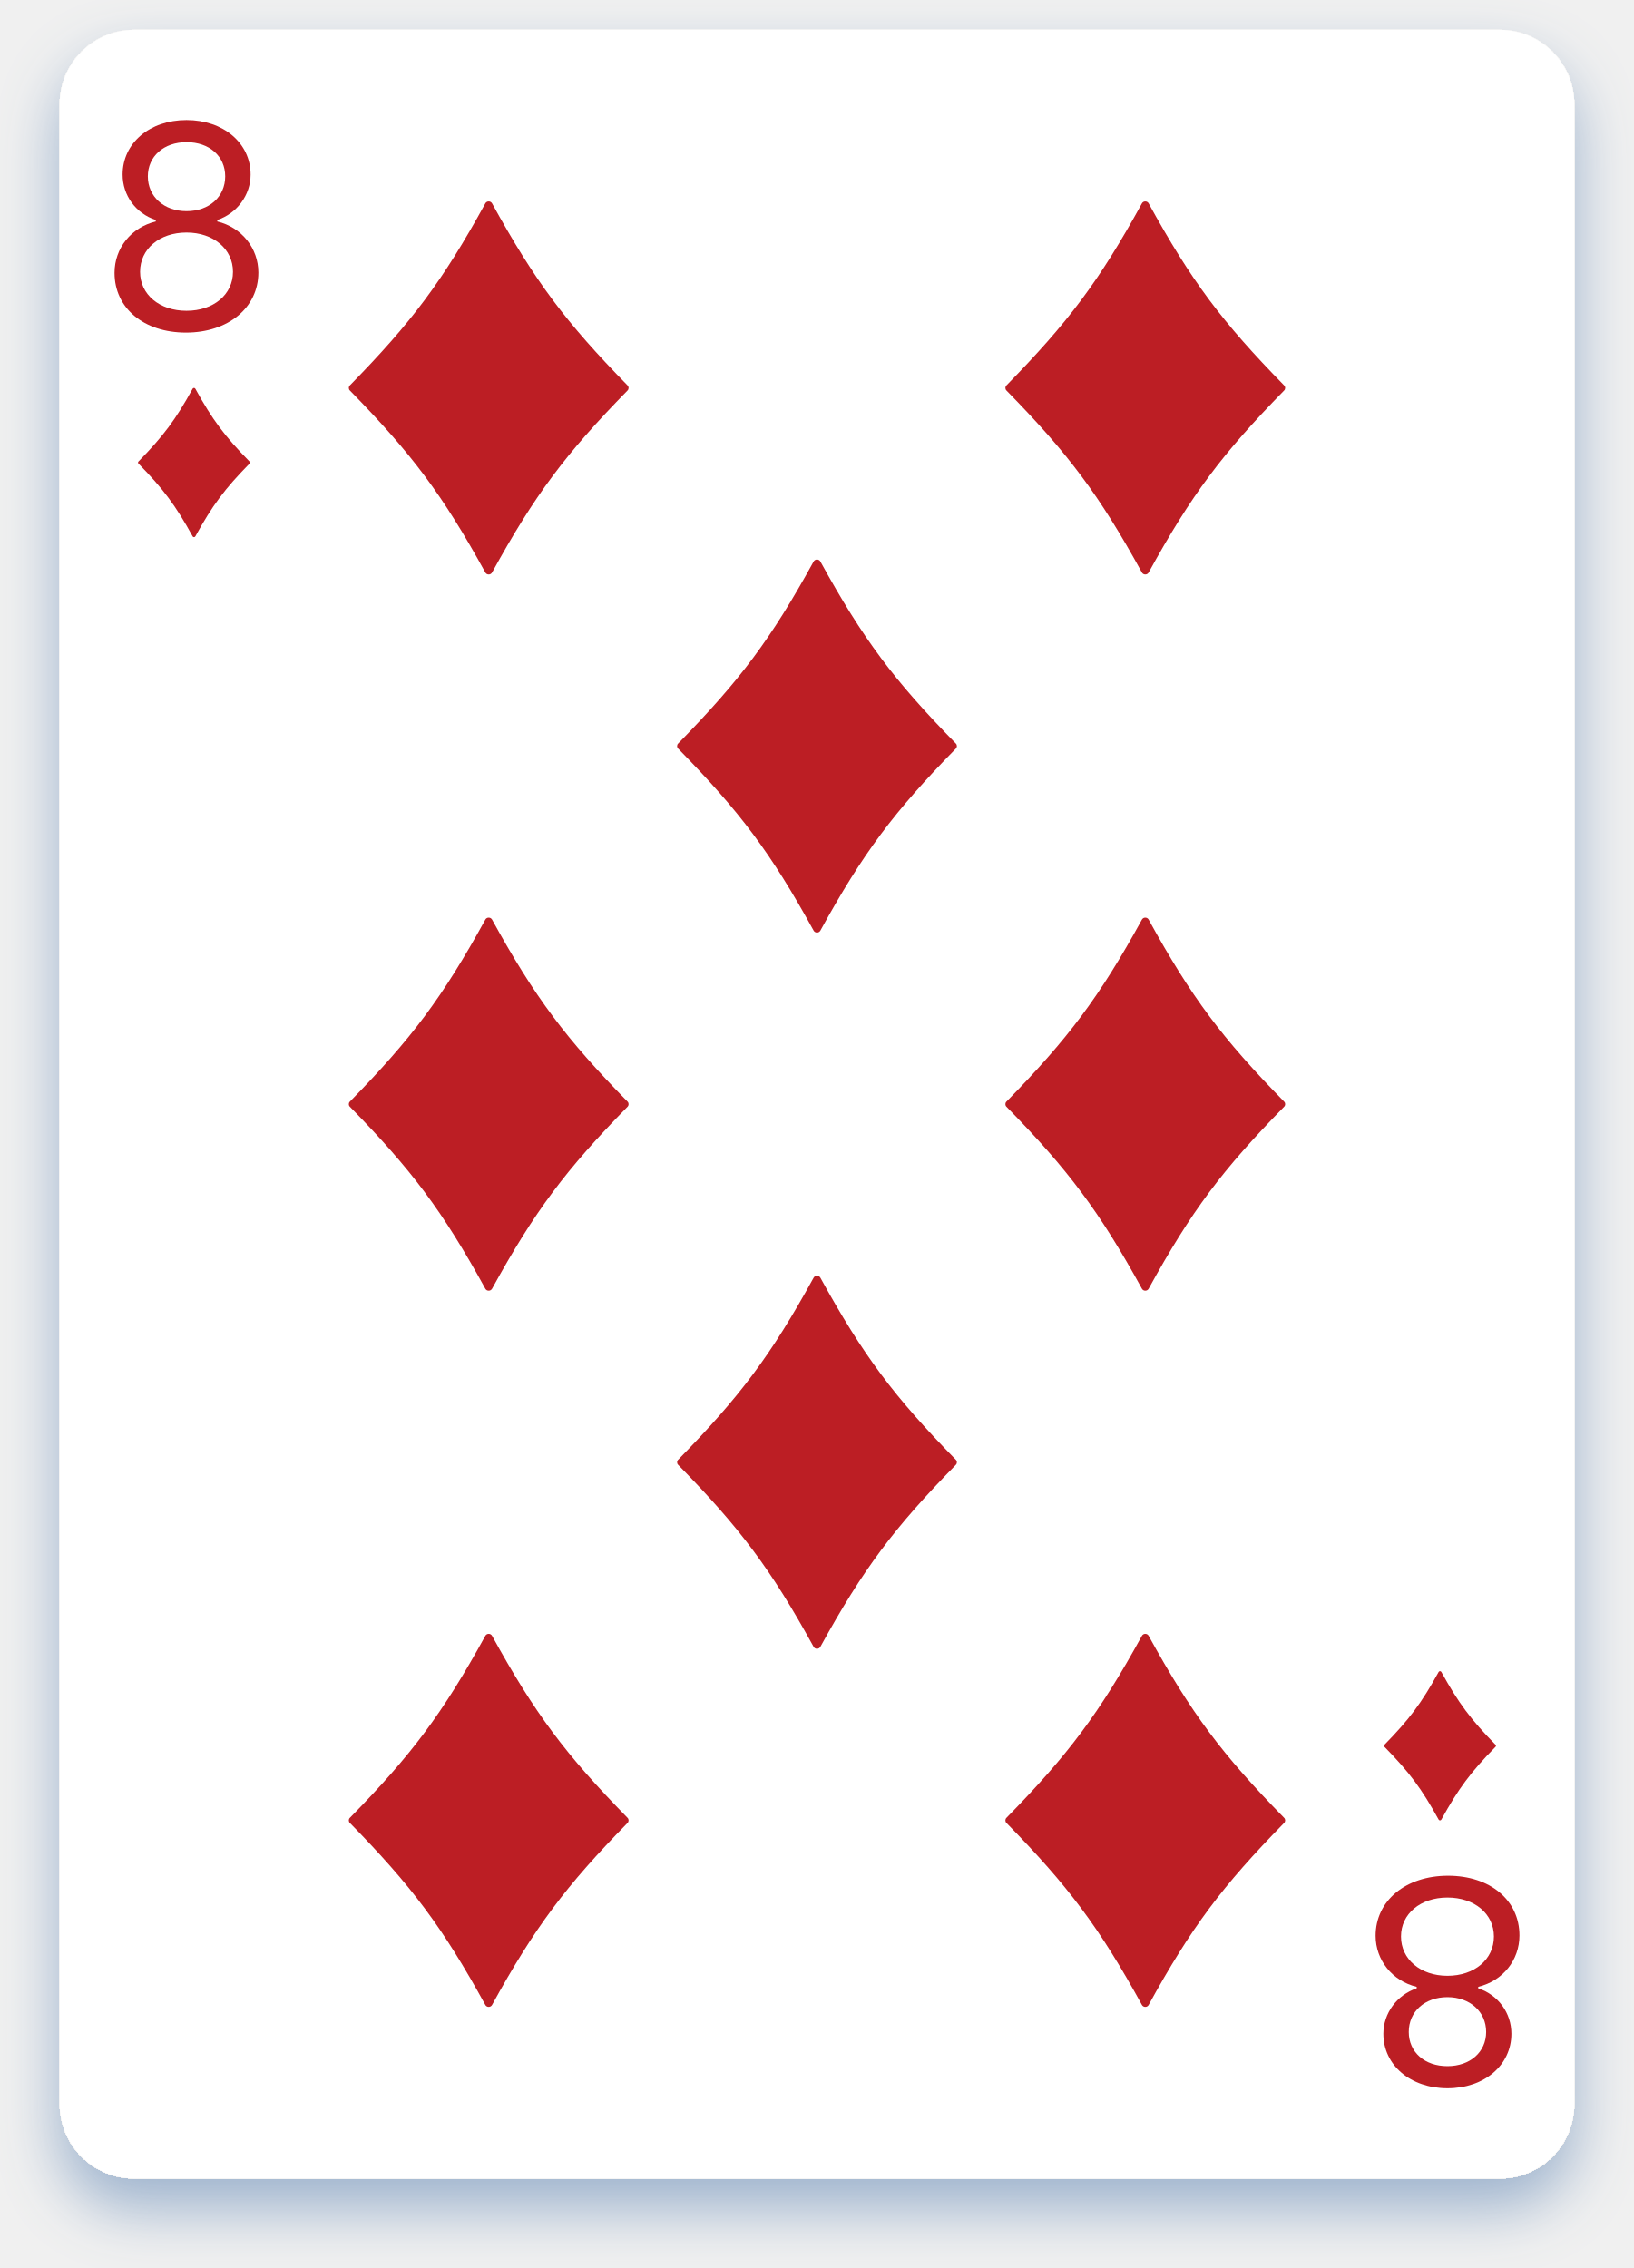
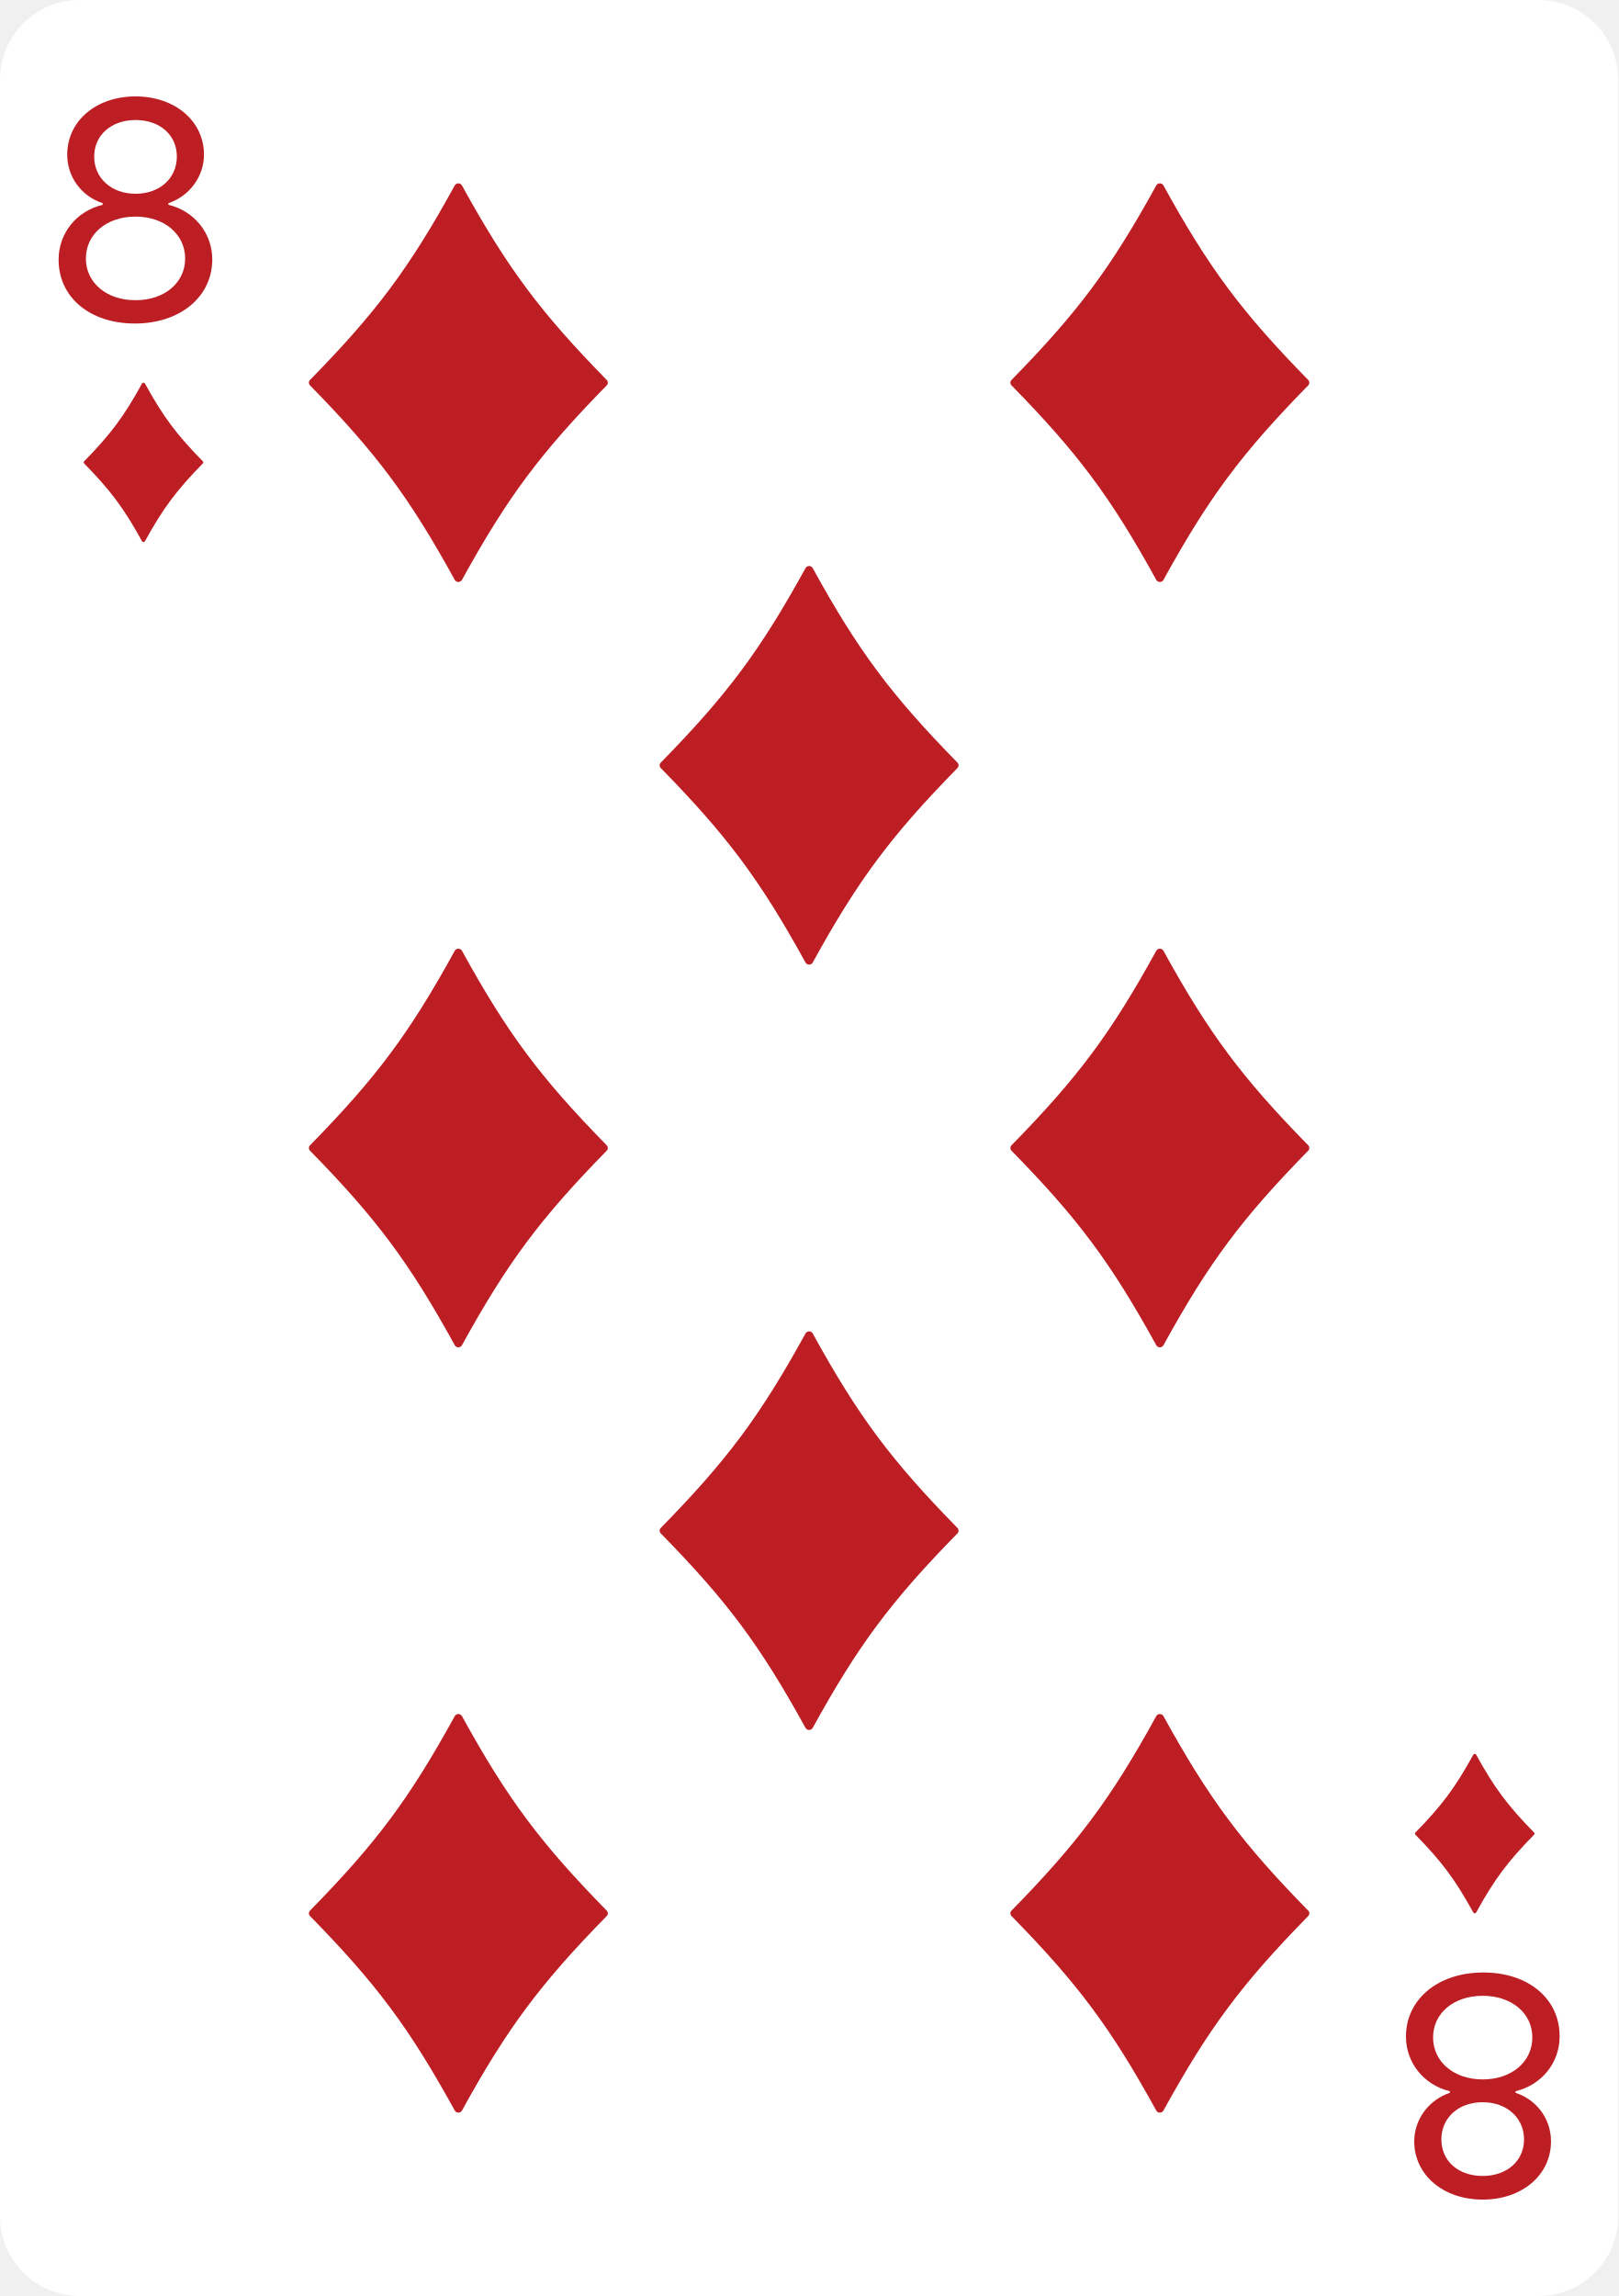
- <svg xmlns="http://www.w3.org/2000/svg" width="219" height="304" viewBox="0 0 219 304" fill="none">
-   <g filter="url(#filter0_d_102_682)">
-     <g clip-path="url(#clip0_102_682)">
-       <rect x="8" y="4" width="203" height="288" rx="10" fill="white" />
-       <path d="M24.92 44.581C19.274 44.581 15.351 41.297 15.351 36.573C15.351 33.27 17.573 30.487 20.876 29.686V29.486C18.193 28.605 16.432 26.183 16.432 23.4C16.432 19.196 20.035 16.093 25 16.093C29.965 16.093 33.588 19.196 33.588 23.4C33.588 26.143 31.767 28.605 29.124 29.486V29.686C32.387 30.467 34.629 33.27 34.629 36.533C34.629 41.237 30.585 44.581 24.92 44.581ZM25 28.305C28.043 28.305 30.185 26.363 30.185 23.64C30.185 20.938 28.063 19.056 25 19.056C21.957 19.056 19.815 20.957 19.815 23.64C19.815 26.343 21.977 28.305 25 28.305ZM25 41.658C28.623 41.658 31.226 39.476 31.226 36.433C31.226 33.39 28.623 31.168 25 31.168C21.377 31.168 18.774 33.37 18.774 36.433C18.774 39.476 21.377 41.658 25 41.658Z" fill="#BC1E24" />
-       <path d="M26.18 52.104C26.104 51.965 25.896 51.965 25.82 52.104C23.526 56.272 21.872 58.478 18.555 61.865C18.482 61.94 18.482 62.06 18.555 62.135C21.872 65.522 23.526 67.728 25.82 71.896C25.896 72.035 26.104 72.035 26.18 71.896C28.474 67.728 30.128 65.522 33.445 62.135C33.518 62.06 33.518 61.94 33.445 61.865C30.128 58.478 28.474 56.272 26.18 52.104Z" fill="#BC1E24" />
-       <path d="M194.08 251.419C199.726 251.419 203.649 254.703 203.649 259.427C203.649 262.73 201.427 265.513 198.124 266.314L198.124 266.514C200.807 267.395 202.568 269.817 202.568 272.6C202.568 276.804 198.965 279.907 194 279.907C189.035 279.907 185.412 276.804 185.412 272.6C185.412 269.857 187.233 267.395 189.876 266.514L189.876 266.314C186.613 265.533 184.371 262.73 184.371 259.467C184.371 254.763 188.415 251.419 194.08 251.419ZM194 267.695C190.957 267.695 188.815 269.637 188.815 272.36C188.815 275.062 190.937 276.944 194 276.944C197.043 276.944 199.185 275.042 199.185 272.36C199.185 269.657 197.023 267.695 194 267.695ZM194 254.342C190.376 254.342 187.774 256.524 187.774 259.567C187.774 262.61 190.376 264.833 194 264.833C197.624 264.833 200.226 262.63 200.226 259.567C200.226 256.524 197.624 254.342 194 254.342Z" fill="#BC1E24" />
-       <path d="M192.82 243.896C192.896 244.035 193.104 244.035 193.18 243.896C195.474 239.728 197.128 237.522 200.445 234.135C200.518 234.06 200.518 233.94 200.445 233.865C197.128 230.478 195.474 228.272 193.18 224.104C193.104 223.965 192.896 223.965 192.82 224.104C190.526 228.272 188.872 230.478 185.555 233.865C185.482 233.94 185.482 234.06 185.555 234.135C188.872 237.522 190.526 239.728 192.82 243.896Z" fill="#BC1E24" />
-       <path d="M65.95 27.26C65.759 26.913 65.241 26.913 65.05 27.26C59.316 37.681 55.181 43.196 46.888 51.662C46.704 51.85 46.704 52.15 46.888 52.338C55.181 60.804 59.316 66.319 65.05 76.74C65.241 77.087 65.759 77.087 65.95 76.74C71.684 66.319 75.82 60.804 84.112 52.338C84.296 52.15 84.296 51.85 84.112 51.662C75.82 43.196 71.684 37.681 65.95 27.26Z" fill="#BC1E24" />
-       <path d="M65.95 219.26C65.759 218.913 65.241 218.913 65.05 219.26C59.316 229.681 55.181 235.196 46.888 243.662C46.704 243.85 46.704 244.15 46.888 244.338C55.181 252.804 59.316 258.319 65.05 268.74C65.241 269.087 65.759 269.087 65.95 268.74C71.684 258.319 75.82 252.804 84.112 244.338C84.296 244.15 84.296 243.85 84.112 243.662C75.82 235.196 71.684 229.681 65.95 219.26Z" fill="#BC1E24" />
-       <path d="M153.95 27.26C153.759 26.913 153.241 26.913 153.05 27.26C147.316 37.681 143.181 43.196 134.888 51.662C134.704 51.85 134.704 52.15 134.888 52.338C143.181 60.804 147.316 66.319 153.05 76.74C153.241 77.087 153.759 77.087 153.95 76.74C159.684 66.319 163.819 60.804 172.112 52.338C172.296 52.15 172.296 51.85 172.112 51.662C163.819 43.196 159.684 37.681 153.95 27.26Z" fill="#BC1E24" />
-       <path d="M65.95 123.26C65.759 122.913 65.241 122.913 65.05 123.26C59.316 133.681 55.181 139.196 46.888 147.662C46.704 147.85 46.704 148.15 46.888 148.338C55.181 156.804 59.316 162.319 65.05 172.74C65.241 173.087 65.759 173.087 65.95 172.74C71.684 162.319 75.82 156.804 84.112 148.338C84.296 148.15 84.296 147.85 84.112 147.662C75.82 139.196 71.684 133.681 65.95 123.26Z" fill="#BC1E24" />
-       <path d="M109.95 75.26C109.759 74.913 109.241 74.913 109.05 75.26C103.316 85.681 99.18 91.195 90.888 99.662C90.704 99.85 90.704 100.15 90.888 100.338C99.18 108.804 103.316 114.319 109.05 124.74C109.241 125.087 109.759 125.087 109.95 124.74C115.684 114.319 119.819 108.804 128.112 100.338C128.296 100.15 128.296 99.85 128.112 99.662C119.819 91.195 115.684 85.681 109.95 75.26Z" fill="#BC1E24" />
-       <path d="M109.95 171.26C109.759 170.913 109.241 170.913 109.05 171.26C103.316 181.681 99.18 187.196 90.888 195.662C90.704 195.85 90.704 196.15 90.888 196.338C99.18 204.804 103.316 210.319 109.05 220.74C109.241 221.087 109.759 221.087 109.95 220.74C115.684 210.319 119.819 204.804 128.112 196.338C128.296 196.15 128.296 195.85 128.112 195.662C119.819 187.196 115.684 181.681 109.95 171.26Z" fill="#BC1E24" />
-       <path d="M153.95 123.26C153.759 122.913 153.241 122.913 153.05 123.26C147.316 133.681 143.181 139.196 134.888 147.662C134.704 147.85 134.704 148.15 134.888 148.338C143.181 156.804 147.316 162.319 153.05 172.74C153.241 173.087 153.759 173.087 153.95 172.74C159.684 162.319 163.819 156.804 172.112 148.338C172.296 148.15 172.296 147.85 172.112 147.662C163.819 139.196 159.684 133.681 153.95 123.26Z" fill="#BC1E24" />
-       <path d="M153.95 219.26C153.759 218.913 153.241 218.913 153.05 219.26C147.316 229.681 143.181 235.196 134.888 243.662C134.704 243.85 134.704 244.15 134.888 244.338C143.181 252.804 147.316 258.319 153.05 268.74C153.241 269.087 153.759 269.087 153.95 268.74C159.684 258.319 163.819 252.804 172.112 244.338C172.296 244.15 172.296 243.85 172.112 243.662C163.819 235.196 159.684 229.681 153.95 219.26Z" fill="#BC1E24" />
-     </g>
+ <svg xmlns="http://www.w3.org/2000/svg" width="203" height="288" viewBox="0 0 203 288" fill="none">
+   <g clip-path="url(#clip0_102_682)">
+     <rect width="203" height="288" rx="10" fill="white" />
+     <path d="M16.92 40.581C11.274 40.581 7.351 37.297 7.351 32.573C7.351 29.27 9.573 26.487 12.876 25.686V25.486C10.193 24.605 8.432 22.183 8.432 19.4C8.432 15.196 12.035 12.093 17 12.093C21.965 12.093 25.588 15.196 25.588 19.4C25.588 22.143 23.767 24.605 21.124 25.486V25.686C24.387 26.467 26.629 29.27 26.629 32.533C26.629 37.237 22.585 40.581 16.92 40.581ZM17 24.305C20.043 24.305 22.185 22.363 22.185 19.64C22.185 16.938 20.063 15.056 17 15.056C13.957 15.056 11.815 16.957 11.815 19.64C11.815 22.343 13.977 24.305 17 24.305ZM17 37.658C20.623 37.658 23.226 35.476 23.226 32.433C23.226 29.39 20.623 27.168 17 27.168C13.377 27.168 10.774 29.37 10.774 32.433C10.774 35.476 13.377 37.658 17 37.658Z" fill="#BC1E24" />
+     <path d="M18.18 48.104C18.104 47.965 17.896 47.965 17.82 48.104C15.526 52.272 13.872 54.478 10.555 57.865C10.482 57.94 10.482 58.06 10.555 58.135C13.872 61.522 15.526 63.728 17.82 67.896C17.896 68.035 18.104 68.035 18.18 67.896C20.474 63.728 22.128 61.522 25.445 58.135C25.518 58.06 25.518 57.94 25.445 57.865C22.128 54.478 20.474 52.272 18.18 48.104Z" fill="#BC1E24" />
+     <path d="M186.08 247.419C191.726 247.419 195.649 250.703 195.649 255.427C195.649 258.73 193.427 261.513 190.124 262.314L190.124 262.514C192.807 263.395 194.568 265.817 194.568 268.6C194.568 272.804 190.965 275.907 186 275.907C181.035 275.907 177.412 272.804 177.412 268.6C177.412 265.857 179.233 263.395 181.876 262.514L181.876 262.314C178.613 261.533 176.371 258.73 176.371 255.467C176.371 250.763 180.415 247.419 186.08 247.419ZM186 263.695C182.957 263.695 180.815 265.637 180.815 268.36C180.815 271.062 182.937 272.944 186 272.944C189.043 272.944 191.185 271.042 191.185 268.36C191.185 265.657 189.023 263.695 186 263.695ZM186 250.342C182.376 250.342 179.774 252.524 179.774 255.567C179.774 258.61 182.376 260.833 186 260.833C189.624 260.833 192.226 258.63 192.226 255.567C192.226 252.524 189.624 250.342 186 250.342Z" fill="#BC1E24" />
+     <path d="M184.82 239.896C184.896 240.035 185.104 240.035 185.18 239.896C187.474 235.728 189.128 233.522 192.445 230.135C192.518 230.06 192.518 229.94 192.445 229.865C189.128 226.478 187.474 224.272 185.18 220.104C185.104 219.965 184.896 219.965 184.82 220.104C182.526 224.272 180.872 226.478 177.555 229.865C177.482 229.94 177.482 230.06 177.555 230.135C180.872 233.522 182.526 235.728 184.82 239.896Z" fill="#BC1E24" />
+     <path d="M57.95 23.26C57.759 22.913 57.241 22.913 57.05 23.26C51.316 33.681 47.181 39.196 38.888 47.662C38.704 47.85 38.704 48.15 38.888 48.338C47.181 56.804 51.316 62.319 57.05 72.74C57.241 73.087 57.759 73.087 57.95 72.74C63.684 62.319 67.82 56.804 76.112 48.338C76.296 48.15 76.296 47.85 76.112 47.662C67.82 39.196 63.684 33.681 57.95 23.26Z" fill="#BC1E24" />
+     <path d="M57.95 215.26C57.759 214.913 57.241 214.913 57.05 215.26C51.316 225.681 47.181 231.196 38.888 239.662C38.704 239.85 38.704 240.15 38.888 240.338C47.181 248.804 51.316 254.319 57.05 264.74C57.241 265.087 57.759 265.087 57.95 264.74C63.684 254.319 67.82 248.804 76.112 240.338C76.296 240.15 76.296 239.85 76.112 239.662C67.82 231.196 63.684 225.681 57.95 215.26Z" fill="#BC1E24" />
+     <path d="M145.95 23.26C145.759 22.913 145.241 22.913 145.05 23.26C139.316 33.681 135.181 39.196 126.888 47.662C126.704 47.85 126.704 48.15 126.888 48.338C135.181 56.804 139.316 62.319 145.05 72.74C145.241 73.087 145.759 73.087 145.95 72.74C151.684 62.319 155.819 56.804 164.112 48.338C164.296 48.15 164.296 47.85 164.112 47.662C155.819 39.196 151.684 33.681 145.95 23.26Z" fill="#BC1E24" />
+     <path d="M57.95 119.26C57.759 118.913 57.241 118.913 57.05 119.26C51.316 129.681 47.181 135.196 38.888 143.662C38.704 143.85 38.704 144.15 38.888 144.338C47.181 152.804 51.316 158.319 57.05 168.74C57.241 169.087 57.759 169.087 57.95 168.74C63.684 158.319 67.82 152.804 76.112 144.338C76.296 144.15 76.296 143.85 76.112 143.662C67.82 135.196 63.684 129.681 57.95 119.26Z" fill="#BC1E24" />
+     <path d="M101.95 71.26C101.759 70.913 101.241 70.913 101.05 71.26C95.316 81.681 91.18 87.195 82.888 95.662C82.704 95.85 82.704 96.15 82.888 96.338C91.18 104.804 95.316 110.319 101.05 120.74C101.241 121.087 101.759 121.087 101.95 120.74C107.684 110.319 111.819 104.804 120.112 96.338C120.296 96.15 120.296 95.85 120.112 95.662C111.819 87.195 107.684 81.681 101.95 71.26Z" fill="#BC1E24" />
+     <path d="M101.95 167.26C101.759 166.913 101.241 166.913 101.05 167.26C95.316 177.681 91.18 183.196 82.888 191.662C82.704 191.85 82.704 192.15 82.888 192.338C91.18 200.804 95.316 206.319 101.05 216.74C101.241 217.087 101.759 217.087 101.95 216.74C107.684 206.319 111.819 200.804 120.112 192.338C120.296 192.15 120.296 191.85 120.112 191.662C111.819 183.196 107.684 177.681 101.95 167.26Z" fill="#BC1E24" />
+     <path d="M145.95 119.26C145.759 118.913 145.241 118.913 145.05 119.26C139.316 129.681 135.181 135.196 126.888 143.662C126.704 143.85 126.704 144.15 126.888 144.338C135.181 152.804 139.316 158.319 145.05 168.74C145.241 169.087 145.759 169.087 145.95 168.74C151.684 158.319 155.819 152.804 164.112 144.338C164.296 144.15 164.296 143.85 164.112 143.662C155.819 135.196 151.684 129.681 145.95 119.26Z" fill="#BC1E24" />
+     <path d="M145.95 215.26C145.759 214.913 145.241 214.913 145.05 215.26C139.316 225.681 135.181 231.196 126.888 239.662C126.704 239.85 126.704 240.15 126.888 240.338C135.181 248.804 139.316 254.319 145.05 264.74C145.241 265.087 145.759 265.087 145.95 264.74C151.684 254.319 155.819 248.804 164.112 240.338C164.296 240.15 164.296 239.85 164.112 239.662C155.819 231.196 151.684 225.681 145.95 215.26Z" fill="#BC1E24" />
  </g>
  <defs>
-     <filter id="filter0_d_102_682" x="0" y="0" width="219" height="304" filterUnits="userSpaceOnUse" color-interpolation-filters="sRGB">
-       <feFlood flood-opacity="0" result="BackgroundImageFix" />
-       <feColorMatrix in="SourceAlpha" type="matrix" values="0 0 0 0 0 0 0 0 0 0 0 0 0 0 0 0 0 0 127 0" result="hardAlpha" />
-       <feOffset dy="4" />
-       <feGaussianBlur stdDeviation="4" />
-       <feComposite in2="hardAlpha" operator="out" />
-       <feColorMatrix type="matrix" values="0 0 0 0 0.615 0 0 0 0 0.701 0 0 0 0 0.806 0 0 0 1 0" />
-       <feBlend mode="normal" in2="BackgroundImageFix" result="effect1_dropShadow_102_682" />
-       <feBlend mode="normal" in="SourceGraphic" in2="effect1_dropShadow_102_682" result="shape" />
-     </filter>
    <clipPath id="clip0_102_682">
-       <rect x="8" y="4" width="203" height="288" rx="10" fill="white" />
+       <rect width="203" height="288" rx="10" fill="white" />
    </clipPath>
  </defs>
</svg>
